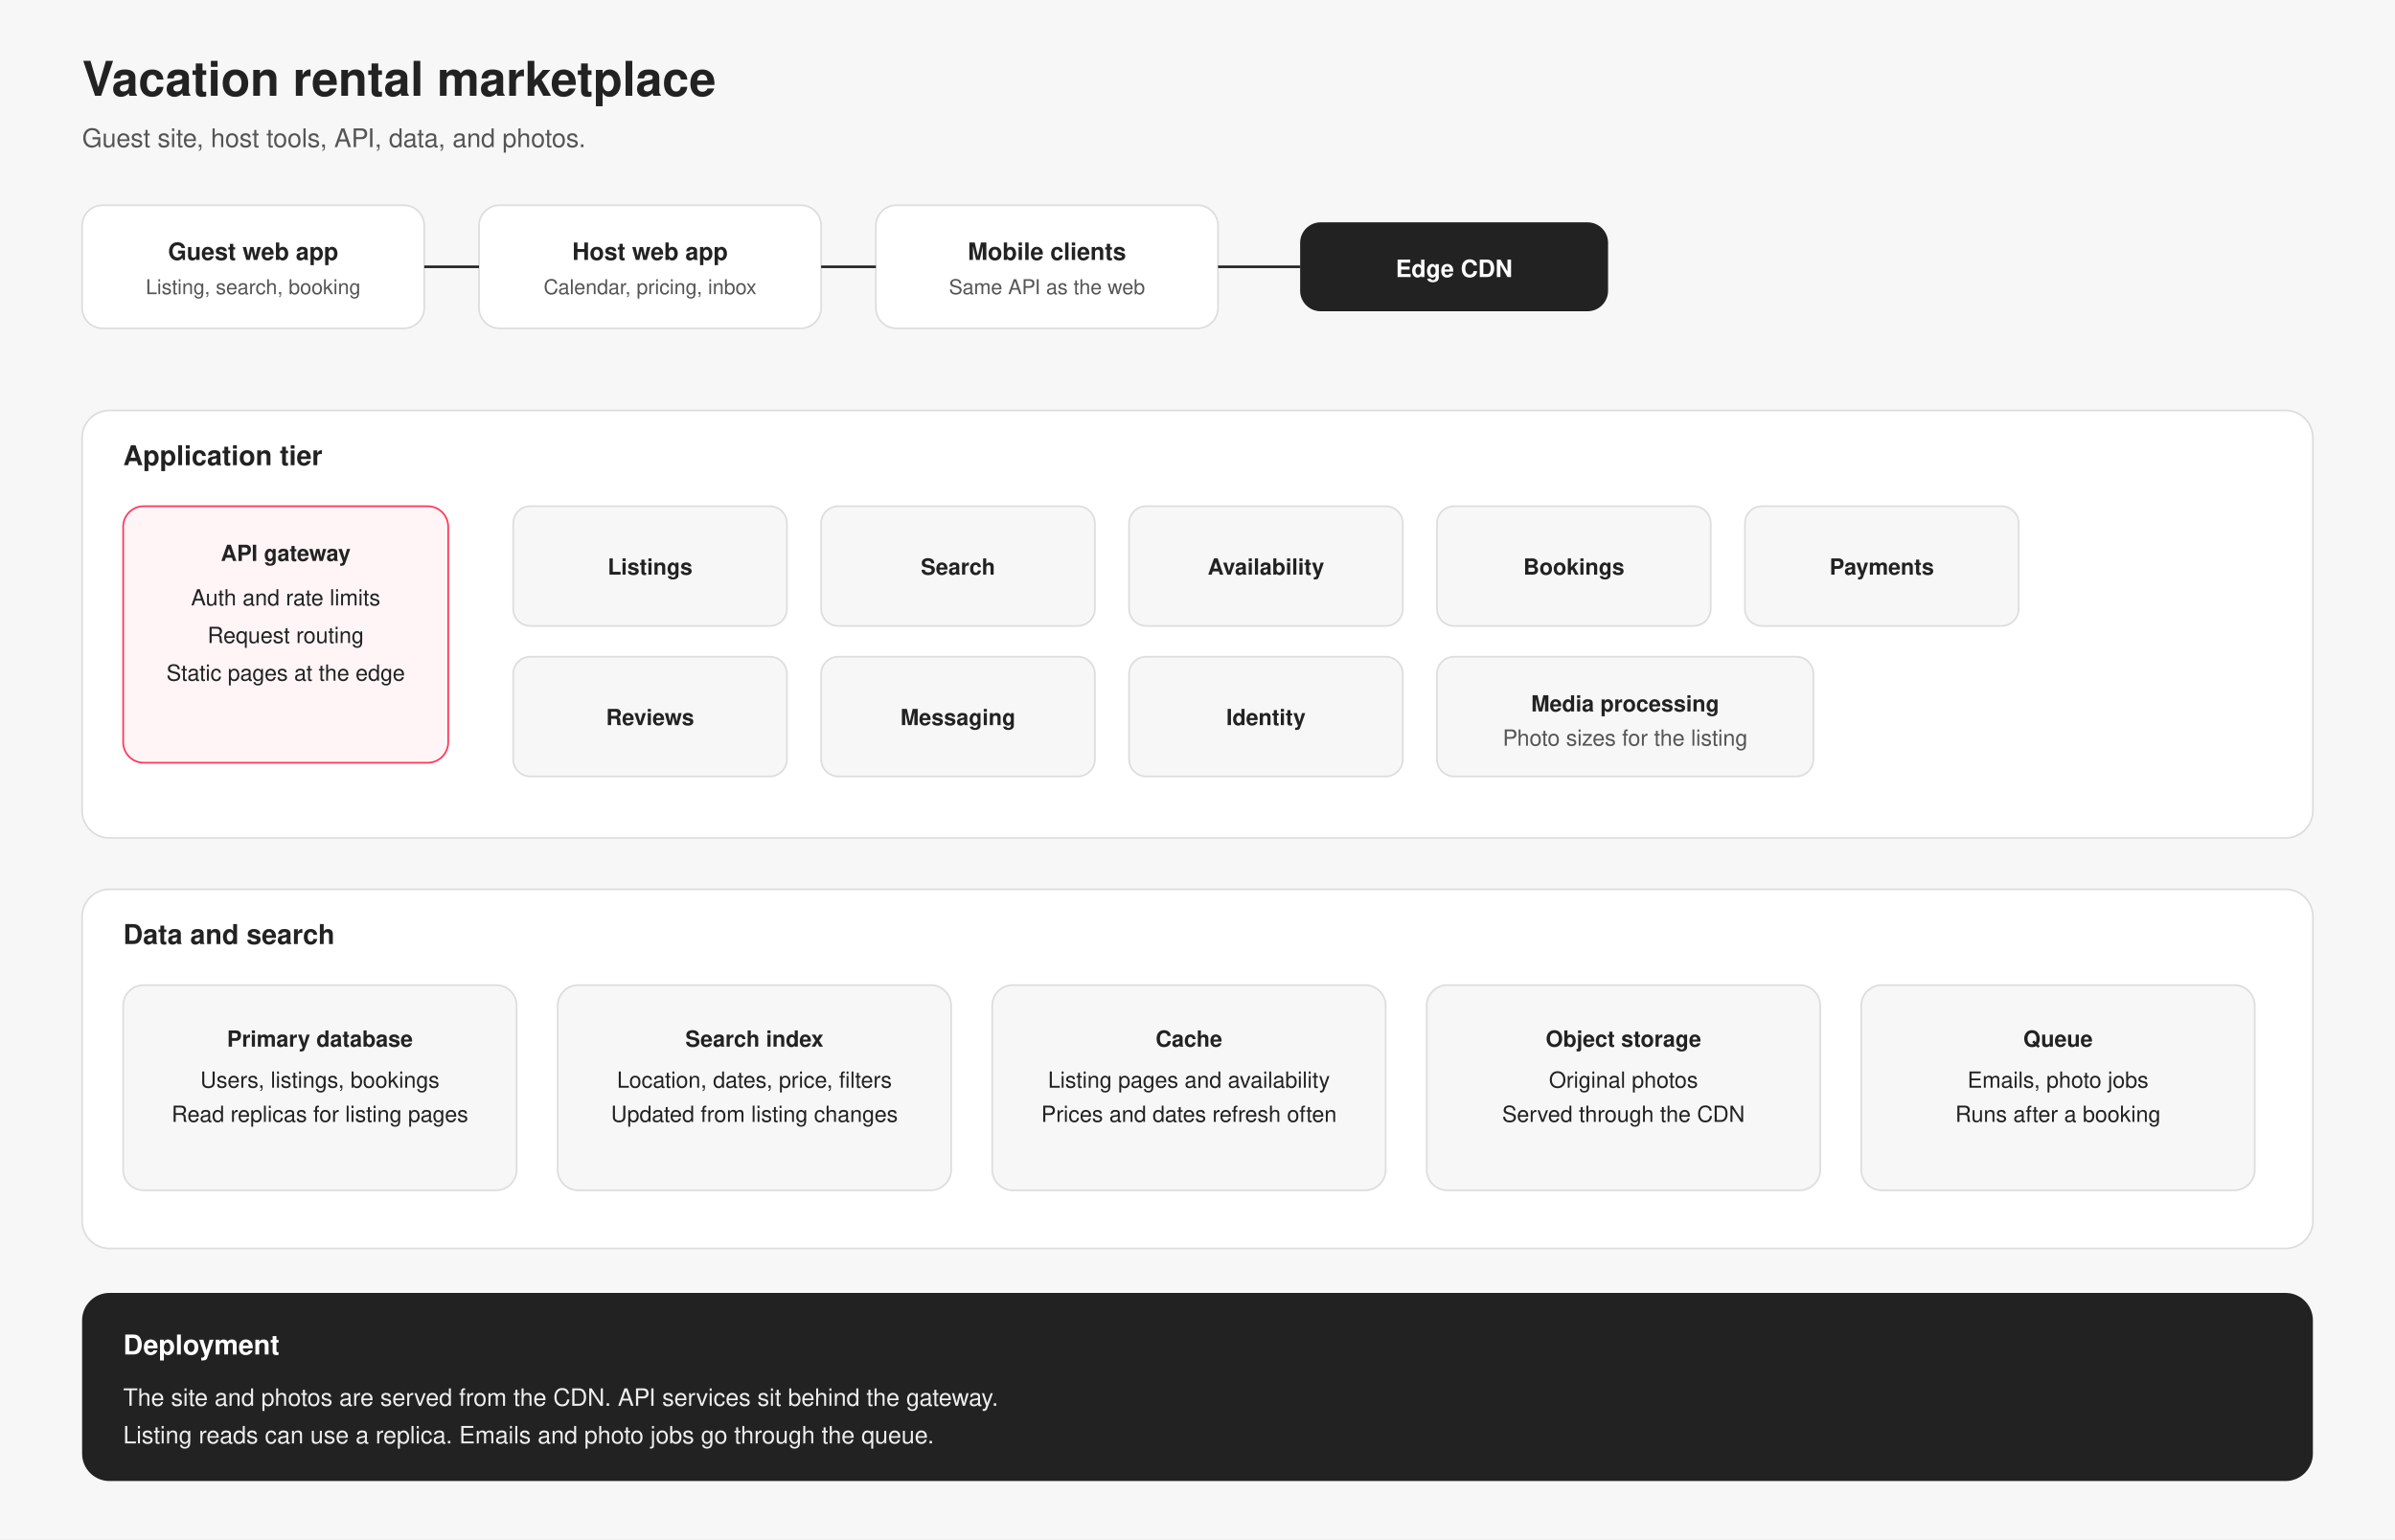
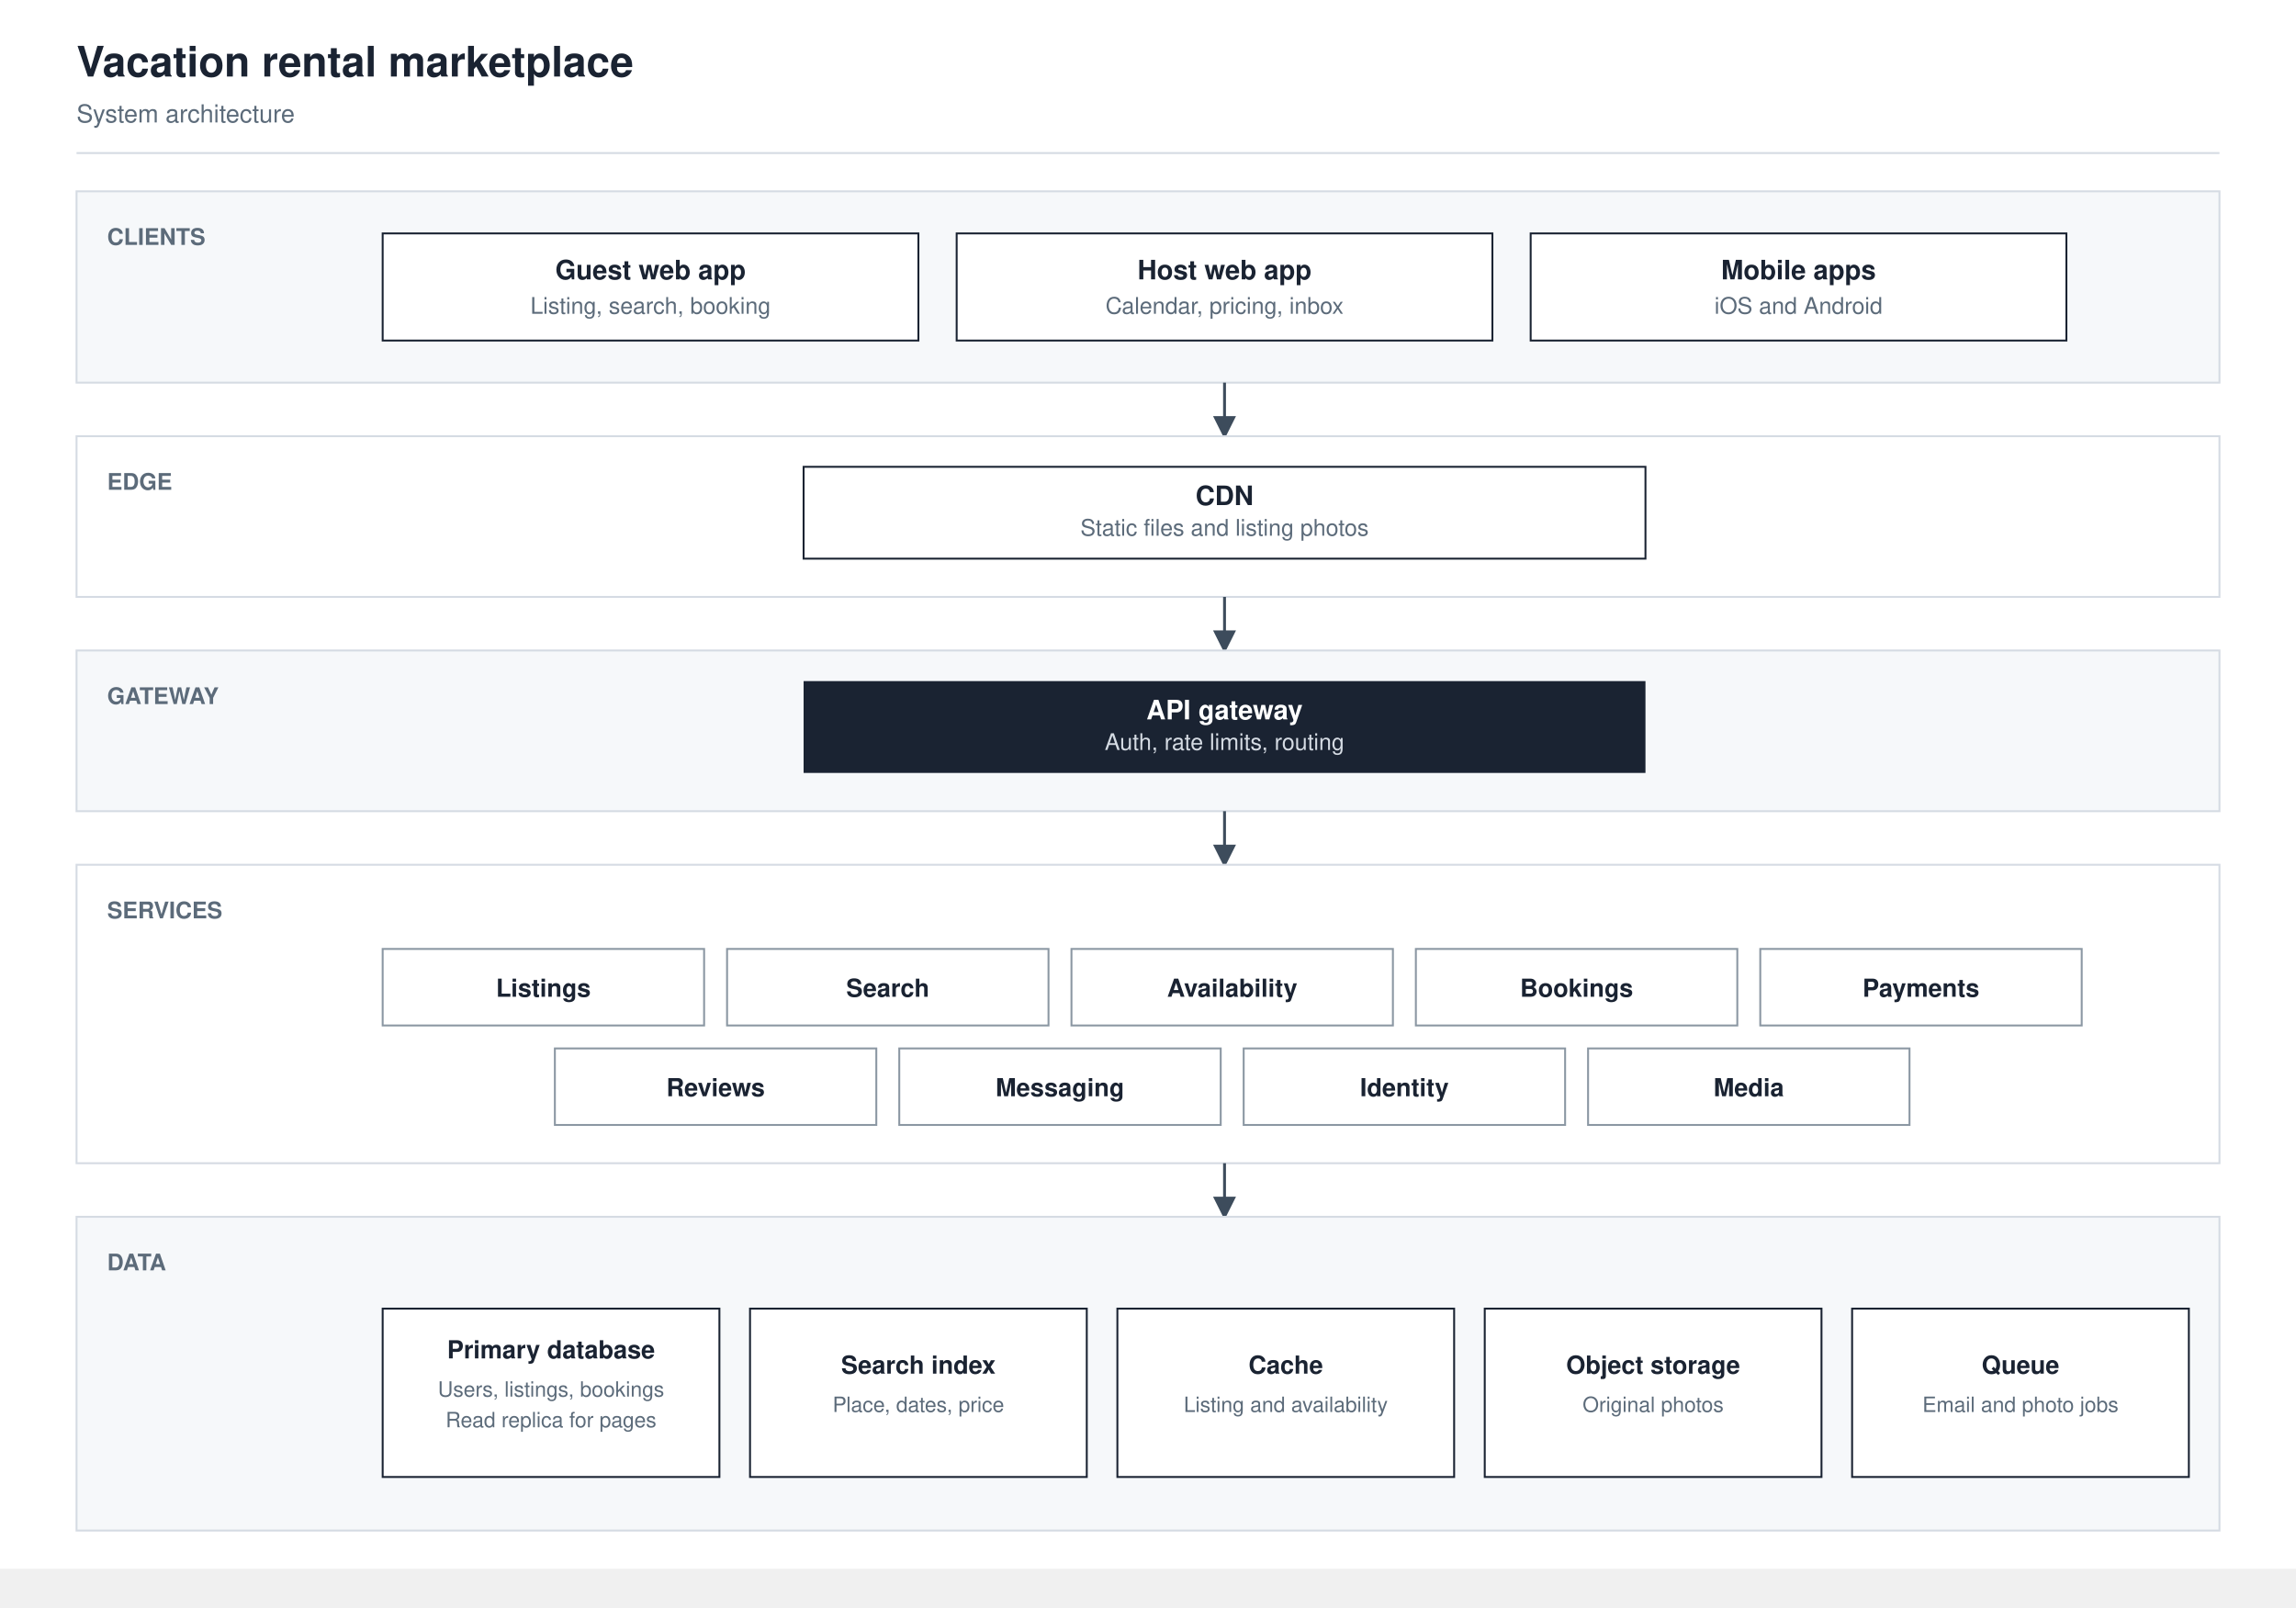
- <svg xmlns="http://www.w3.org/2000/svg" width="1400" height="900" viewBox="0 0 1400 900">
-   <rect width="1400" height="900" fill="#f7f7f7" />
-   <text x="48" y="56" font-family="Segoe UI, Helvetica, Arial, sans-serif" font-size="28" font-weight="700" fill="#222">Vacation rental marketplace</text>
-   <text x="48" y="86" font-family="Segoe UI, Helvetica, Arial, sans-serif" font-size="15" fill="#555">Guest site, host tools, API, data, and photos.</text>
-   <g font-family="Segoe UI, Helvetica, Arial, sans-serif" font-size="14" fill="#222">
-     <rect x="48" y="120" width="200" height="72" rx="12" fill="#fff" stroke="#ddd" />
-     <text x="148" y="152" text-anchor="middle" font-weight="600">Guest web app</text>
-     <text x="148" y="172" text-anchor="middle" fill="#555" font-size="12">Listing, search, booking</text>
-     <rect x="280" y="120" width="200" height="72" rx="12" fill="#fff" stroke="#ddd" />
-     <text x="380" y="152" text-anchor="middle" font-weight="600">Host web app</text>
-     <text x="380" y="172" text-anchor="middle" fill="#555" font-size="12">Calendar, pricing, inbox</text>
-     <rect x="512" y="120" width="200" height="72" rx="12" fill="#fff" stroke="#ddd" />
-     <text x="612" y="152" text-anchor="middle" font-weight="600">Mobile clients</text>
-     <text x="612" y="172" text-anchor="middle" fill="#555" font-size="12">Same API as the web</text>
-     <rect x="760" y="130" width="180" height="52" rx="12" fill="#222" />
-     <text x="850" y="162" text-anchor="middle" fill="#fff" font-weight="600">Edge CDN</text>
-     <path d="M248 156 H280 M480 156 H512 M712 156 H760" stroke="#222" stroke-width="1.5" fill="none" />
+ <svg xmlns="http://www.w3.org/2000/svg" width="1200" height="840" viewBox="0 0 1200 840">
+   <defs>
+     <marker id="arr" markerWidth="8" markerHeight="8" refX="7" refY="4" orient="auto">
+       <path d="M0 0 L8 4 L0 8 Z" fill="#3d4c5c" />
+     </marker>
+   </defs>
+   <rect width="1200" height="820" fill="#fff" />
+   <text x="40" y="40" font-family="Segoe UI, Helvetica, Arial, sans-serif" font-size="22" font-weight="700" fill="#1a2332">Vacation rental marketplace</text>
+   <text x="40" y="64" font-family="Segoe UI, Helvetica, Arial, sans-serif" font-size="13" fill="#5c6b7a">System architecture</text>
+   <line x1="40" y1="80" x2="1160" y2="80" stroke="#d5dbe3" />
+   <g font-family="Segoe UI, Helvetica, Arial, sans-serif">
+     <rect x="40" y="100" width="1120" height="100" fill="#f6f8fa" stroke="#d5dbe3" />
+     <text x="56" y="128" font-size="12" font-weight="700" fill="#5c6b7a">CLIENTS</text>
+     <rect x="200" y="122" width="280" height="56" fill="#fff" stroke="#1a2332" />
+     <text x="340" y="146" text-anchor="middle" font-size="14" font-weight="600" fill="#1a2332">Guest web app</text>
+     <text x="340" y="164" text-anchor="middle" font-size="12" fill="#5c6b7a">Listing, search, booking</text>
+     <rect x="500" y="122" width="280" height="56" fill="#fff" stroke="#1a2332" />
+     <text x="640" y="146" text-anchor="middle" font-size="14" font-weight="600" fill="#1a2332">Host web app</text>
+     <text x="640" y="164" text-anchor="middle" font-size="12" fill="#5c6b7a">Calendar, pricing, inbox</text>
+     <rect x="800" y="122" width="280" height="56" fill="#fff" stroke="#1a2332" />
+     <text x="940" y="146" text-anchor="middle" font-size="14" font-weight="600" fill="#1a2332">Mobile apps</text>
+     <text x="940" y="164" text-anchor="middle" font-size="12" fill="#5c6b7a">iOS and Android</text>
+     <line x1="640" y1="200" x2="640" y2="228" stroke="#3d4c5c" stroke-width="1.5" marker-end="url(#arr)" />
+     <rect x="40" y="228" width="1120" height="84" fill="#fff" stroke="#d5dbe3" />
+     <text x="56" y="256" font-size="12" font-weight="700" fill="#5c6b7a">EDGE</text>
+     <rect x="420" y="244" width="440" height="48" fill="#fff" stroke="#1a2332" />
+     <text x="640" y="264" text-anchor="middle" font-size="14" font-weight="600" fill="#1a2332">CDN</text>
+     <text x="640" y="280" text-anchor="middle" font-size="12" fill="#5c6b7a">Static files and listing photos</text>
+     <line x1="640" y1="312" x2="640" y2="340" stroke="#3d4c5c" stroke-width="1.5" marker-end="url(#arr)" />
+     <rect x="40" y="340" width="1120" height="84" fill="#f6f8fa" stroke="#d5dbe3" />
+     <text x="56" y="368" font-size="12" font-weight="700" fill="#5c6b7a">GATEWAY</text>
+     <rect x="420" y="356" width="440" height="48" fill="#1a2332" />
+     <text x="640" y="376" text-anchor="middle" font-size="14" font-weight="600" fill="#fff">API gateway</text>
+     <text x="640" y="392" text-anchor="middle" font-size="12" fill="#d5dbe3">Auth, rate limits, routing</text>
+     <line x1="640" y1="424" x2="640" y2="452" stroke="#3d4c5c" stroke-width="1.5" marker-end="url(#arr)" />
+     <rect x="40" y="452" width="1120" height="156" fill="#fff" stroke="#d5dbe3" />
+     <text x="56" y="480" font-size="12" font-weight="700" fill="#5c6b7a">SERVICES</text>
+     <rect x="200" y="496" width="168" height="40" fill="#fff" stroke="#8b97a3" />
+     <text x="284" y="521" text-anchor="middle" font-size="13" font-weight="600" fill="#1a2332">Listings</text>
+     <rect x="380" y="496" width="168" height="40" fill="#fff" stroke="#8b97a3" />
+     <text x="464" y="521" text-anchor="middle" font-size="13" font-weight="600" fill="#1a2332">Search</text>
+     <rect x="560" y="496" width="168" height="40" fill="#fff" stroke="#8b97a3" />
+     <text x="644" y="521" text-anchor="middle" font-size="13" font-weight="600" fill="#1a2332">Availability</text>
+     <rect x="740" y="496" width="168" height="40" fill="#fff" stroke="#8b97a3" />
+     <text x="824" y="521" text-anchor="middle" font-size="13" font-weight="600" fill="#1a2332">Bookings</text>
+     <rect x="920" y="496" width="168" height="40" fill="#fff" stroke="#8b97a3" />
+     <text x="1004" y="521" text-anchor="middle" font-size="13" font-weight="600" fill="#1a2332">Payments</text>
+     <rect x="290" y="548" width="168" height="40" fill="#fff" stroke="#8b97a3" />
+     <text x="374" y="573" text-anchor="middle" font-size="13" font-weight="600" fill="#1a2332">Reviews</text>
+     <rect x="470" y="548" width="168" height="40" fill="#fff" stroke="#8b97a3" />
+     <text x="554" y="573" text-anchor="middle" font-size="13" font-weight="600" fill="#1a2332">Messaging</text>
+     <rect x="650" y="548" width="168" height="40" fill="#fff" stroke="#8b97a3" />
+     <text x="734" y="573" text-anchor="middle" font-size="13" font-weight="600" fill="#1a2332">Identity</text>
+     <rect x="830" y="548" width="168" height="40" fill="#fff" stroke="#8b97a3" />
+     <text x="914" y="573" text-anchor="middle" font-size="13" font-weight="600" fill="#1a2332">Media</text>
+     <line x1="640" y1="608" x2="640" y2="636" stroke="#3d4c5c" stroke-width="1.5" marker-end="url(#arr)" />
+     <rect x="40" y="636" width="1120" height="164" fill="#f6f8fa" stroke="#d5dbe3" />
+     <text x="56" y="664" font-size="12" font-weight="700" fill="#5c6b7a">DATA</text>
+     <rect x="200" y="684" width="176" height="88" fill="#fff" stroke="#1a2332" />
+     <text x="288" y="710" text-anchor="middle" font-size="13" font-weight="600" fill="#1a2332">Primary database</text>
+     <text x="288" y="730" text-anchor="middle" font-size="11" fill="#5c6b7a">Users, listings, bookings</text>
+     <text x="288" y="746" text-anchor="middle" font-size="11" fill="#5c6b7a">Read replica for pages</text>
+     <rect x="392" y="684" width="176" height="88" fill="#fff" stroke="#1a2332" />
+     <text x="480" y="718" text-anchor="middle" font-size="13" font-weight="600" fill="#1a2332">Search index</text>
+     <text x="480" y="738" text-anchor="middle" font-size="11" fill="#5c6b7a">Place, dates, price</text>
+     <rect x="584" y="684" width="176" height="88" fill="#fff" stroke="#1a2332" />
+     <text x="672" y="718" text-anchor="middle" font-size="13" font-weight="600" fill="#1a2332">Cache</text>
+     <text x="672" y="738" text-anchor="middle" font-size="11" fill="#5c6b7a">Listing and availability</text>
+     <rect x="776" y="684" width="176" height="88" fill="#fff" stroke="#1a2332" />
+     <text x="864" y="718" text-anchor="middle" font-size="13" font-weight="600" fill="#1a2332">Object storage</text>
+     <text x="864" y="738" text-anchor="middle" font-size="11" fill="#5c6b7a">Original photos</text>
+     <rect x="968" y="684" width="176" height="88" fill="#fff" stroke="#1a2332" />
+     <text x="1056" y="718" text-anchor="middle" font-size="13" font-weight="600" fill="#1a2332">Queue</text>
+     <text x="1056" y="738" text-anchor="middle" font-size="11" fill="#5c6b7a">Email and photo jobs</text>
  </g>
-   <rect x="48" y="240" width="1304" height="250" rx="16" fill="#fff" stroke="#ddd" />
-   <text x="72" y="272" font-family="Segoe UI, Helvetica, Arial, sans-serif" font-size="16" font-weight="700" fill="#222">Application tier</text>
-   <g font-family="Segoe UI, Helvetica, Arial, sans-serif" font-size="13" fill="#222">
-     <rect x="72" y="296" width="190" height="150" rx="12" fill="#fff5f7" stroke="#ff385c" />
-     <text x="167" y="328" text-anchor="middle" font-weight="700">API gateway</text>
-     <text x="167" y="354" text-anchor="middle">Auth and rate limits</text>
-     <text x="167" y="376" text-anchor="middle">Request routing</text>
-     <text x="167" y="398" text-anchor="middle">Static pages at the edge</text>
-     <rect x="300" y="296" width="160" height="70" rx="10" fill="#f7f7f7" stroke="#ddd" />
-     <text x="380" y="336" text-anchor="middle" font-weight="600">Listings</text>
-     <rect x="480" y="296" width="160" height="70" rx="10" fill="#f7f7f7" stroke="#ddd" />
-     <text x="560" y="336" text-anchor="middle" font-weight="600">Search</text>
-     <rect x="660" y="296" width="160" height="70" rx="10" fill="#f7f7f7" stroke="#ddd" />
-     <text x="740" y="336" text-anchor="middle" font-weight="600">Availability</text>
-     <rect x="840" y="296" width="160" height="70" rx="10" fill="#f7f7f7" stroke="#ddd" />
-     <text x="920" y="336" text-anchor="middle" font-weight="600">Bookings</text>
-     <rect x="1020" y="296" width="160" height="70" rx="10" fill="#f7f7f7" stroke="#ddd" />
-     <text x="1100" y="336" text-anchor="middle" font-weight="600">Payments</text>
-     <rect x="300" y="384" width="160" height="70" rx="10" fill="#f7f7f7" stroke="#ddd" />
-     <text x="380" y="424" text-anchor="middle" font-weight="600">Reviews</text>
-     <rect x="480" y="384" width="160" height="70" rx="10" fill="#f7f7f7" stroke="#ddd" />
-     <text x="560" y="424" text-anchor="middle" font-weight="600">Messaging</text>
-     <rect x="660" y="384" width="160" height="70" rx="10" fill="#f7f7f7" stroke="#ddd" />
-     <text x="740" y="424" text-anchor="middle" font-weight="600">Identity</text>
-     <rect x="840" y="384" width="220" height="70" rx="10" fill="#f7f7f7" stroke="#ddd" />
-     <text x="950" y="416" text-anchor="middle" font-weight="600">Media processing</text>
-     <text x="950" y="436" text-anchor="middle" fill="#555">Photo sizes for the listing</text>
-   </g>
-   <rect x="48" y="520" width="1304" height="210" rx="16" fill="#fff" stroke="#ddd" />
-   <text x="72" y="552" font-family="Segoe UI, Helvetica, Arial, sans-serif" font-size="16" font-weight="700" fill="#222">Data and search</text>
-   <g font-family="Segoe UI, Helvetica, Arial, sans-serif" font-size="13" fill="#222">
-     <rect x="72" y="576" width="230" height="120" rx="12" fill="#f7f7f7" stroke="#ddd" />
-     <text x="187" y="612" text-anchor="middle" font-weight="700">Primary database</text>
-     <text x="187" y="636" text-anchor="middle">Users, listings, bookings</text>
-     <text x="187" y="656" text-anchor="middle">Read replicas for listing pages</text>
-     <rect x="326" y="576" width="230" height="120" rx="12" fill="#f7f7f7" stroke="#ddd" />
-     <text x="441" y="612" text-anchor="middle" font-weight="700">Search index</text>
-     <text x="441" y="636" text-anchor="middle">Location, dates, price, filters</text>
-     <text x="441" y="656" text-anchor="middle">Updated from listing changes</text>
-     <rect x="580" y="576" width="230" height="120" rx="12" fill="#f7f7f7" stroke="#ddd" />
-     <text x="695" y="612" text-anchor="middle" font-weight="700">Cache</text>
-     <text x="695" y="636" text-anchor="middle">Listing pages and availability</text>
-     <text x="695" y="656" text-anchor="middle">Prices and dates refresh often</text>
-     <rect x="834" y="576" width="230" height="120" rx="12" fill="#f7f7f7" stroke="#ddd" />
-     <text x="949" y="612" text-anchor="middle" font-weight="700">Object storage</text>
-     <text x="949" y="636" text-anchor="middle">Original photos</text>
-     <text x="949" y="656" text-anchor="middle">Served through the CDN</text>
-     <rect x="1088" y="576" width="230" height="120" rx="12" fill="#f7f7f7" stroke="#ddd" />
-     <text x="1203" y="612" text-anchor="middle" font-weight="700">Queue</text>
-     <text x="1203" y="636" text-anchor="middle">Emails, photo jobs</text>
-     <text x="1203" y="656" text-anchor="middle">Runs after a booking</text>
-   </g>
-   <rect x="48" y="756" width="1304" height="110" rx="16" fill="#222" />
-   <text x="72" y="792" font-family="Segoe UI, Helvetica, Arial, sans-serif" font-size="16" font-weight="700" fill="#fff">Deployment</text>
-   <text x="72" y="822" font-family="Segoe UI, Helvetica, Arial, sans-serif" font-size="14" fill="#eee">The site and photos are served from the CDN. API services sit behind the gateway.</text>
-   <text x="72" y="844" font-family="Segoe UI, Helvetica, Arial, sans-serif" font-size="14" fill="#eee">Listing reads can use a replica. Emails and photo jobs go through the queue.</text>
</svg>
